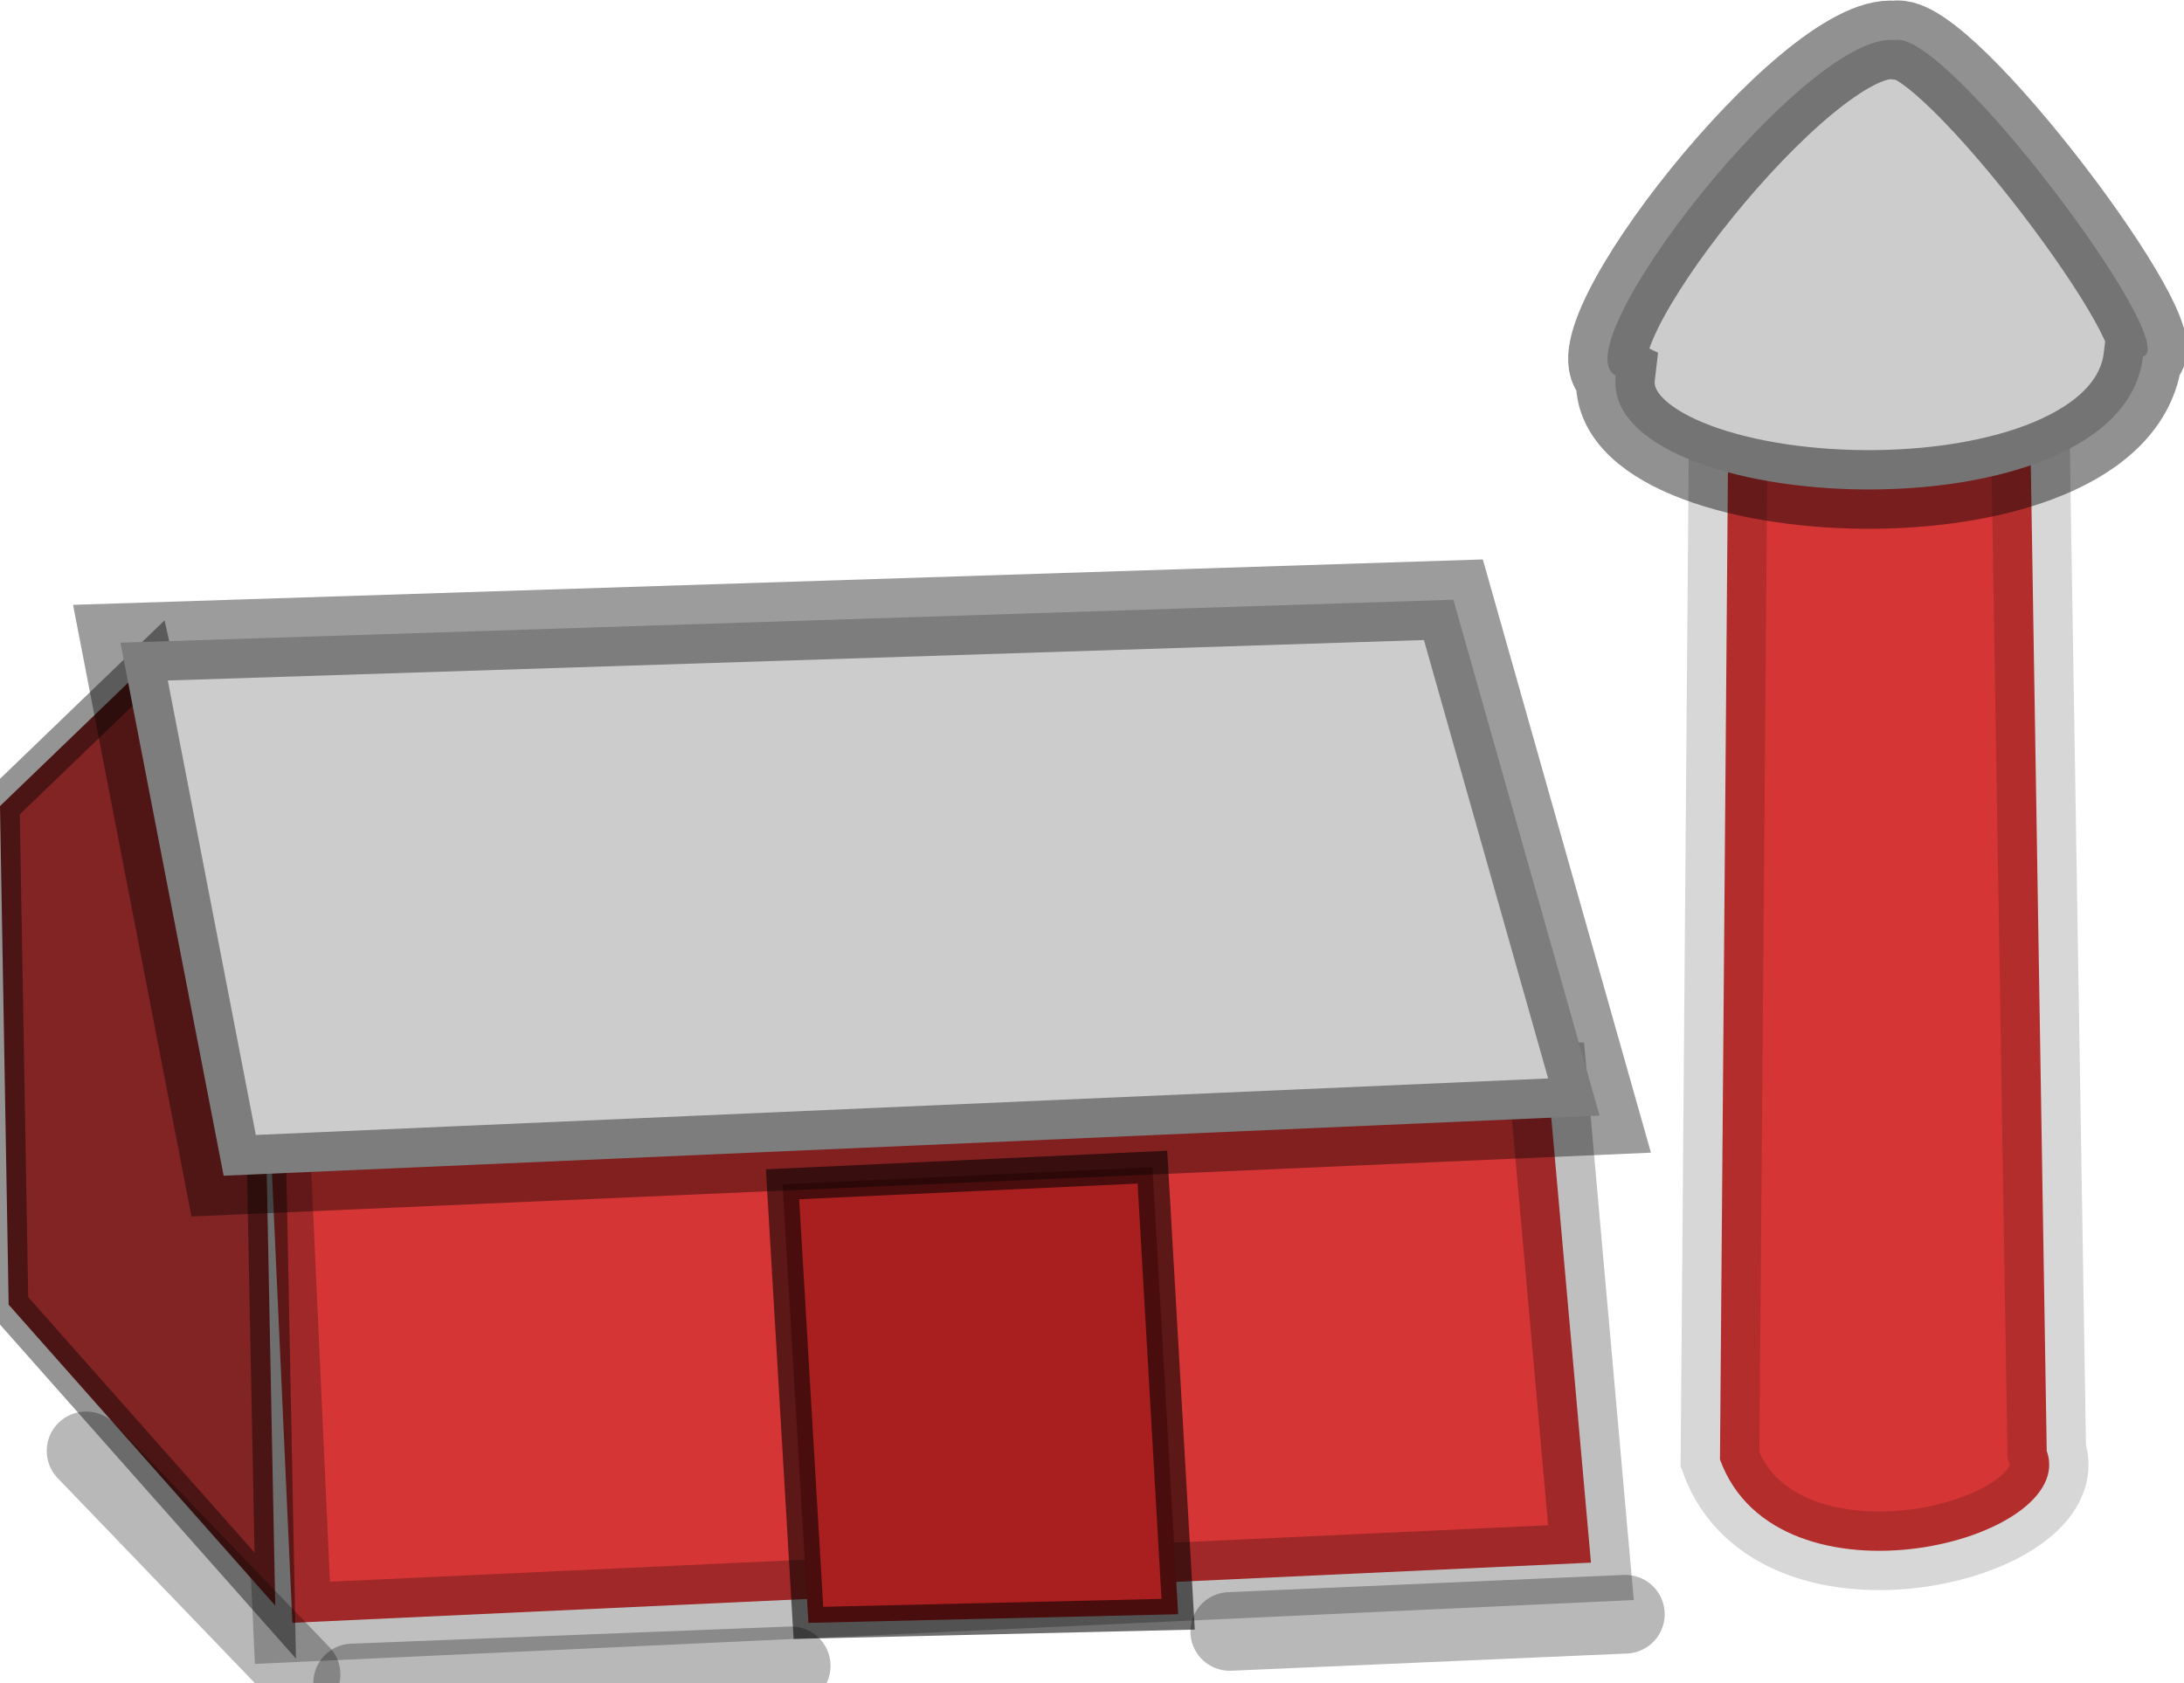
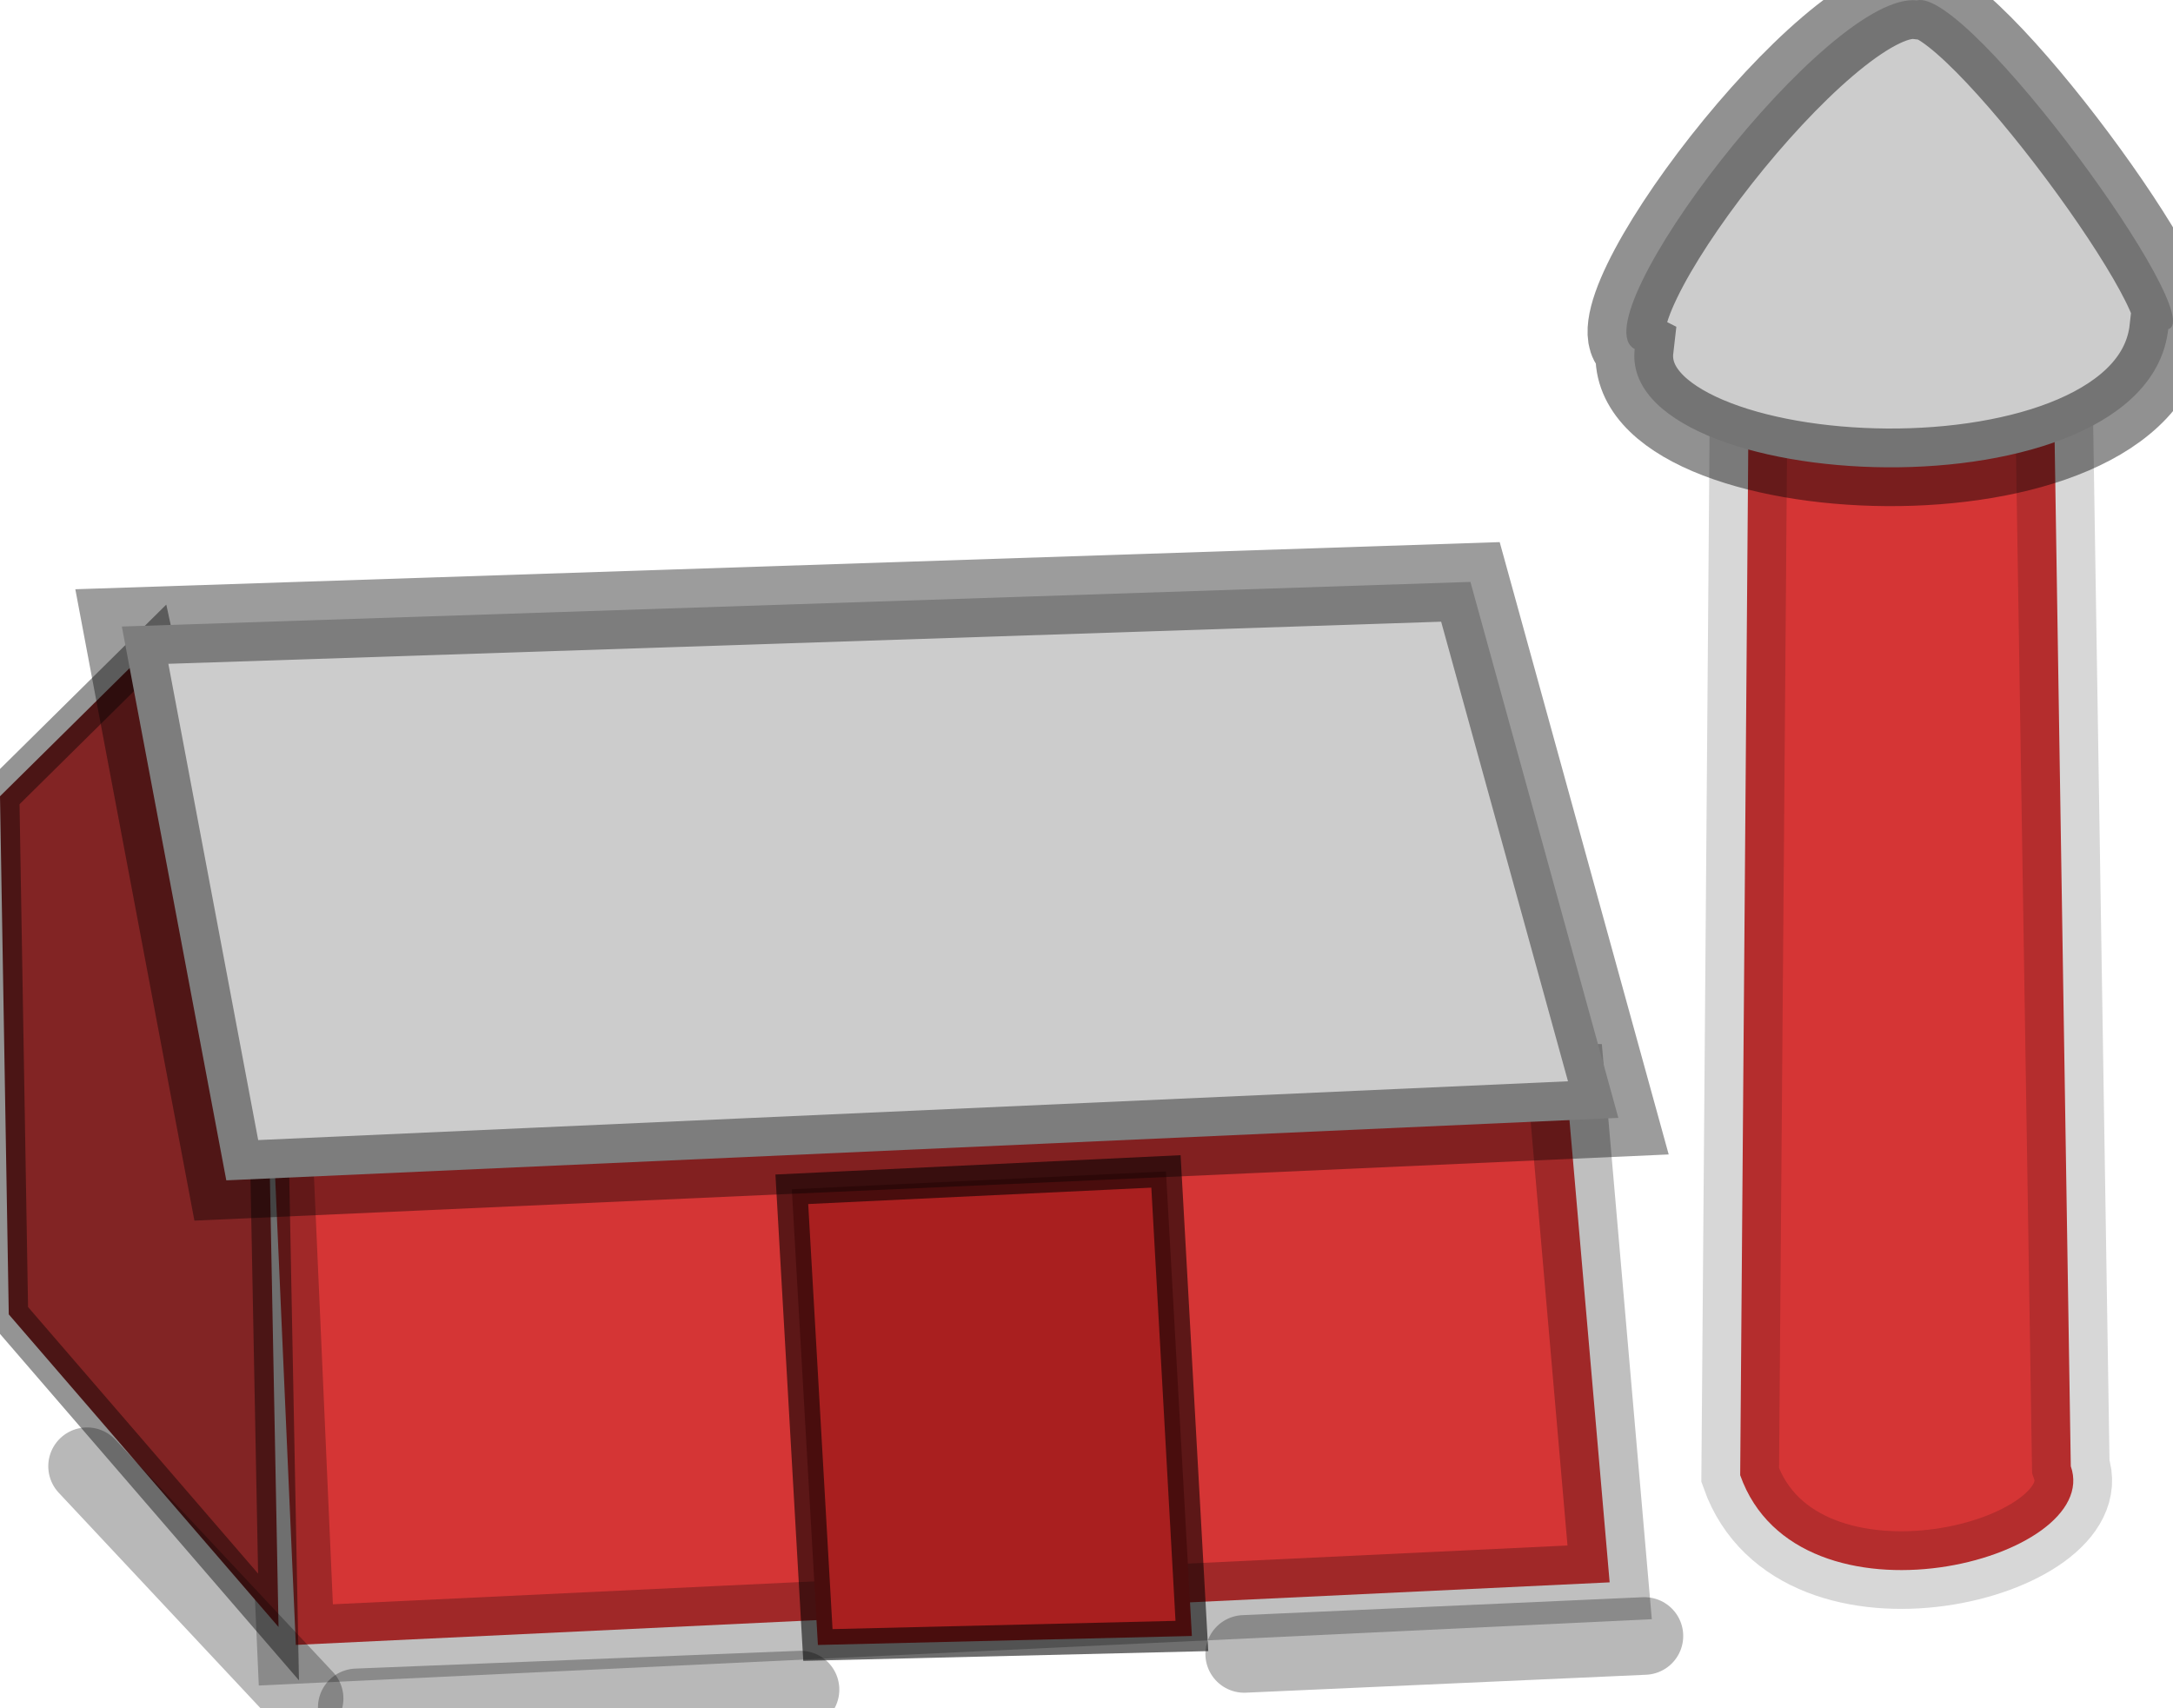
- <svg xmlns="http://www.w3.org/2000/svg" viewBox="608.178 215.239 27.764 21.4" width="27.764" height="21.4">
-   <g>
-     <path style="stroke: rgb(0, 0, 0); fill: rgb(213, 53, 53); stroke-opacity: 0.16;" d="M 630.152 220.241 L 630.043 233.797 C 630.772 235.802 634.615 234.839 634.197 233.688 L 633.978 220.132 C 634.232 218.948 630.743 217.483 630.152 220.241 Z" />
-     <path style="stroke: rgb(0, 0, 0); fill: rgb(204, 204, 204); stroke-opacity: 0.43;" d="M 628.718 220.015 C 628 219.656 631.153 215.625 632.265 215.749 C 632.908 215.588 635.942 219.641 635.421 219.771 C 635.146 222.149 628.504 221.823 628.718 220.015 Z" />
-     <polygon style="stroke: rgb(0, 0, 0); stroke-opacity: 0.25; fill: rgb(213, 53, 53);" points="611.895 235.874 628.403 235.109 627.857 228.987 611.567 228.659" />
-     <polygon style="stroke: rgb(0, 0, 0); fill: rgb(130, 36, 36); stroke-opacity: 0.42; stroke-width: 0.5px;" points="610.123 223.616 608.178 225.489 608.288 231.829 611.677 235.655 611.567 230.08" />
-     <polygon style="stroke: rgb(0, 0, 0); fill: rgb(169, 31, 31); stroke-width: 0.4px; stroke-opacity: 0.57;" points="618.455 235.875 618.126 230.298 622.828 230.08 623.155 235.765" />
-     <polygon style="stroke: rgb(0, 0, 0); stroke-opacity: 0.39; fill: rgb(204, 204, 204);" points="609.709 223.411 611.021 230.189 628.512 229.424 626.654 222.865" />
-     <line style="stroke-linecap: round; stroke: rgba(0, 0, 0, 0.28);" x1="609.272" y1="233.688" x2="612.005" y2="236.53" />
-     <line style="stroke-linecap: round; stroke: rgba(0, 0, 0, 0.28);" x1="612.661" y1="236.639" x2="618.236" y2="236.421" />
-     <line style="stroke-linecap: round; stroke: rgba(0, 0, 0, 0.28);" x1="623.811" y1="235.984" x2="628.84" y2="235.765" />
-   </g>
+ <svg xmlns="http://www.w3.org/2000/svg" viewBox="0 0 28 22">
+   <path style="stroke: rgb(0, 0, 0); fill: rgb(213, 53, 53); stroke-opacity: 0.16;" d="M 22.535 4.735 L 22.423 19.008 C 23.17 21.119 27.111 20.105 26.683 18.893 L 26.458 4.62 C 26.719 3.373 23.141 1.831 22.535 4.735 Z" />
+   <path style="stroke: rgb(0, 0, 0); fill: rgb(204, 204, 204); stroke-opacity: 0.43;" d="M 21.064 4.497 C 20.328 4.119 23.561 -0.125 24.702 0.005 C 25.361 -0.164 28.472 4.103 27.939 4.24 C 27.656 6.744 20.844 6.401 21.064 4.497 Z" />
+   <polygon style="stroke: rgb(0, 0, 0); stroke-opacity: 0.25; fill: rgb(213, 53, 53);" points="3.812 21.195 20.741 20.389 20.181 13.944 3.476 13.598" />
+   <polygon style="stroke: rgb(0, 0, 0); fill: rgb(130, 36, 36); stroke-opacity: 0.42; stroke-width: 0.5px;" points="1.995 8.288 0 10.26 0.113 16.936 3.589 20.964 3.476 15.094" />
+   <polygon style="stroke: rgb(0, 0, 0); fill: rgb(169, 31, 31); stroke-width: 0.4px; stroke-opacity: 0.57;" points="10.539 21.196 10.203 15.324 15.024 15.094 15.358 21.08" />
+   <polygon style="stroke: rgb(0, 0, 0); stroke-opacity: 0.39; fill: rgb(204, 204, 204);" points="1.57 8.073 2.916 15.209 20.853 14.404 18.947 7.498" />
+   <line style="stroke-linecap: round; stroke: rgba(0, 0, 0, 0.28);" x1="1.122" y1="18.893" x2="3.925" y2="21.886" />
+   <line style="stroke-linecap: round; stroke: rgba(0, 0, 0, 0.28);" x1="4.597" y1="22" x2="10.315" y2="21.771" />
+   <line style="stroke-linecap: round; stroke: rgba(0, 0, 0, 0.28);" x1="16.032" y1="21.311" x2="21.189" y2="21.08" />
</svg>
